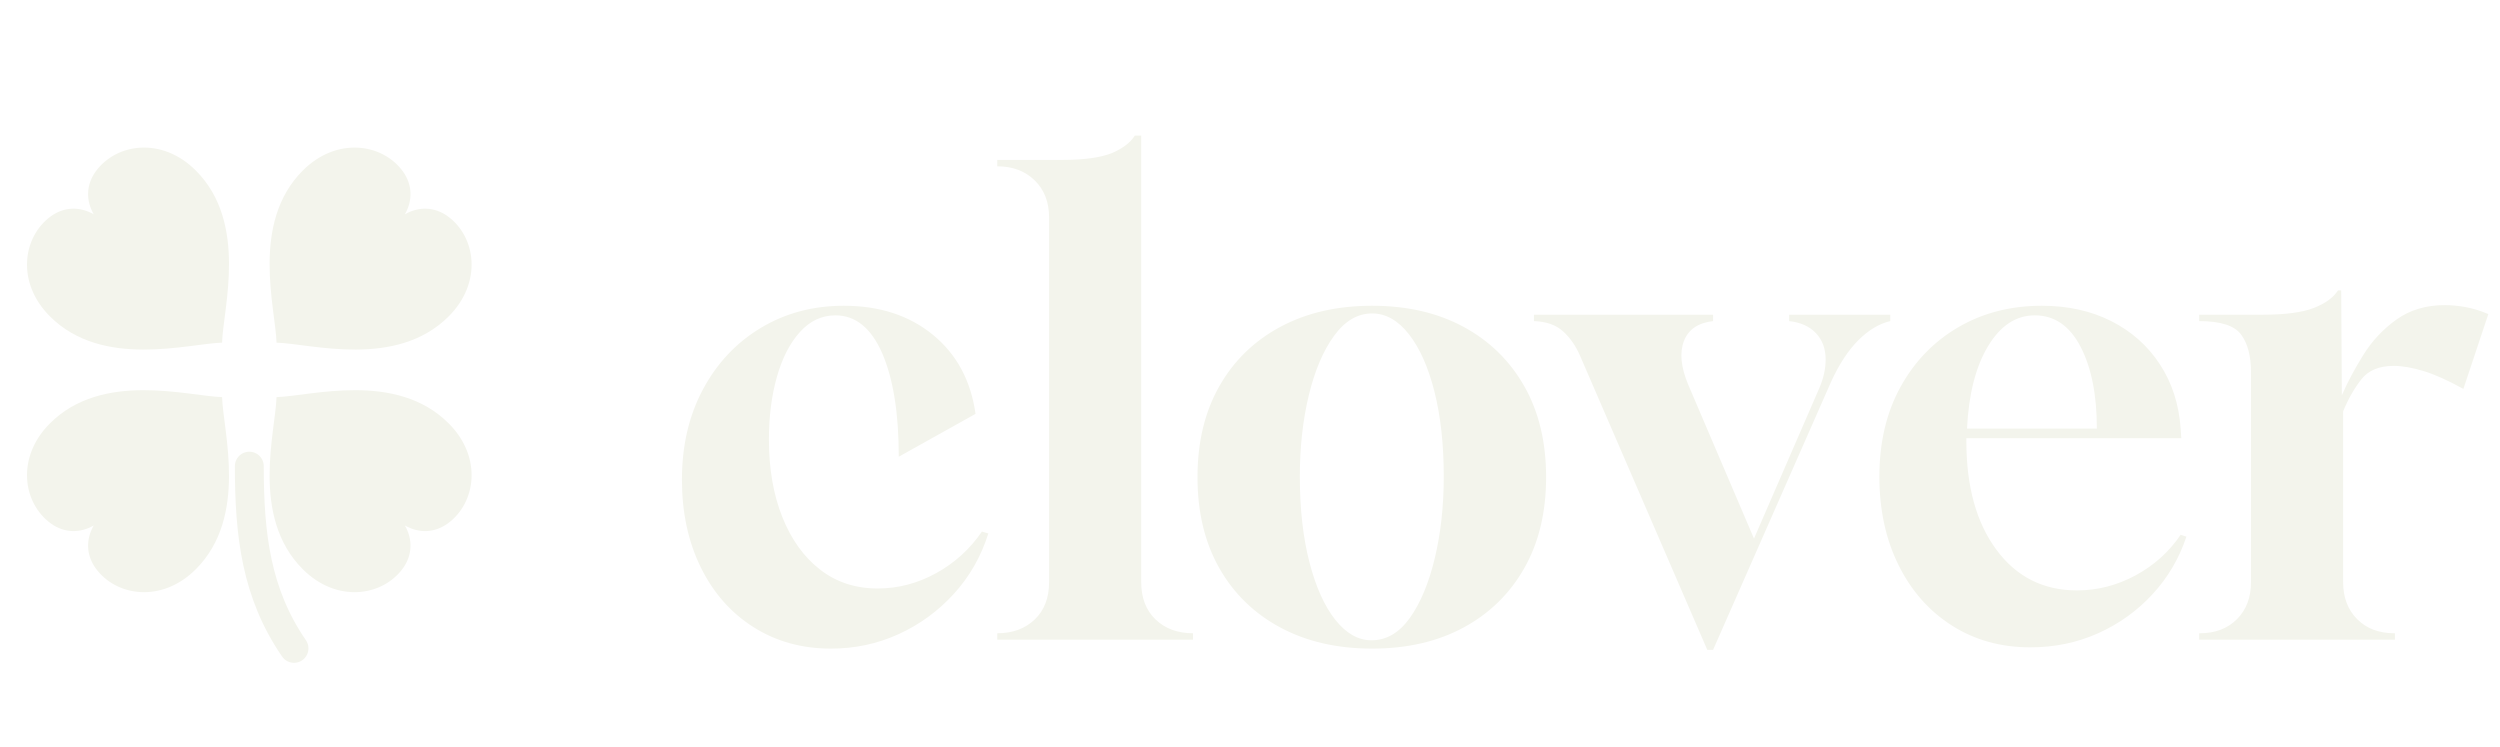
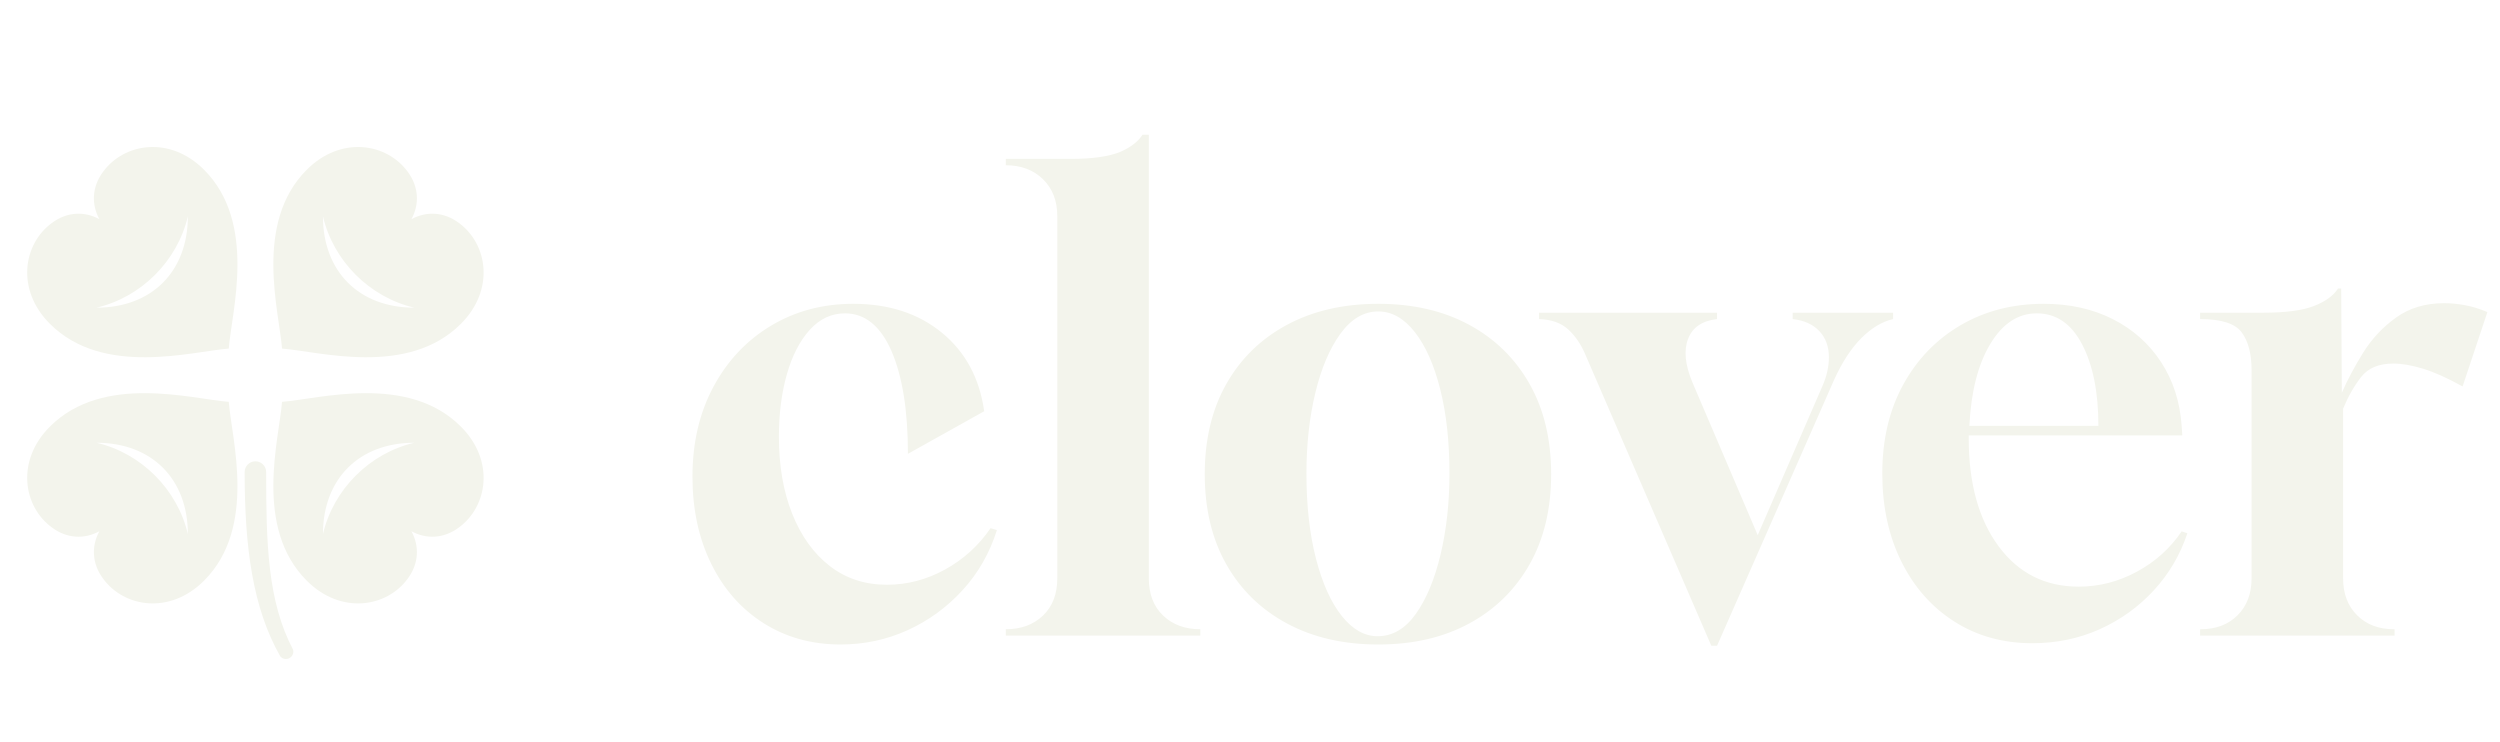
- <svg xmlns="http://www.w3.org/2000/svg" viewBox="0 0 469 140" width="469" height="140" role="img">
-   <g transform="translate(-17.73 10.05) scale(1.29)">
-     <path fill="#F3F4EC" transform="rotate(45 50 46) translate(50 40.4)" d="M0 0C-3.6-3.4-15-9.6-15-20.4C-15-27.4-9.6-31.4-4.6-30.6C-2.2-30.2-.6-28.6 0-26.4C.6-28.6 2.2-30.2 4.6-30.6C9.6-31.4 15-27.4 15-20.4C15-9.6 3.6-3.4 0 0Z" />
-     <path fill="#F3F4EC" transform="rotate(135 50 46) translate(50 40.4)" d="M0 0C-3.6-3.4-15-9.6-15-20.4C-15-27.4-9.6-31.4-4.6-30.6C-2.2-30.2-.6-28.6 0-26.4C.6-28.6 2.2-30.2 4.6-30.6C9.6-31.4 15-27.4 15-20.4C15-9.6 3.6-3.4 0 0Z" />
-     <path fill="#F3F4EC" transform="rotate(225 50 46) translate(50 40.4)" d="M0 0C-3.6-3.4-15-9.6-15-20.4C-15-27.4-9.6-31.4-4.6-30.6C-2.2-30.2-.6-28.6 0-26.4C.6-28.6 2.2-30.2 4.6-30.6C9.6-31.4 15-27.4 15-20.4C15-9.6 3.6-3.4 0 0Z" />
-     <path fill="#F3F4EC" transform="rotate(315 50 46) translate(50 40.4)" d="M0 0C-3.6-3.4-15-9.6-15-20.4C-15-27.4-9.6-31.4-4.6-30.6C-2.2-30.2-.6-28.6 0-26.4C.6-28.6 2.2-30.2 4.6-30.6C9.6-31.4 15-27.4 15-20.4C15-9.6 3.6-3.4 0 0Z" />
-     <path fill="none" stroke="#F3F4EC" stroke-width="4.2" stroke-linecap="round" d="M50 60C50 70 51 78.5 56.5 86.5" />
+ <svg xmlns="http://www.w3.org/2000/svg" viewBox="0 0 472 140" width="472" height="140" role="img">
+   <g transform="translate(-15.28 12.42) scale(1.27)">
+     <path fill="#F3F4EC" fill-rule="evenodd" transform="rotate(45 50 46) translate(50 40.4)" d="M0 0C-4.2-3.6-16.2-10.2-16.2-21.4C-16.2-28.6-10.6-32.6-5.4-31.8C-2.6-31.4-.7-29.6 0-27.2C.7-29.6 2.6-31.4 5.4-31.8C10.6-32.6 16.2-28.6 16.2-21.4C16.2-10.2 4.2-3.6 0 0ZM-9.6-18.2C-3.8-12.4 3.8-12.4 9.6-18.2C3.8-14.6-3.8-14.6-9.6-18.2Z" />
+     <path fill="#F3F4EC" fill-rule="evenodd" transform="rotate(135 50 46) translate(50 40.4)" d="M0 0C-4.2-3.6-16.2-10.2-16.2-21.4C-16.2-28.6-10.6-32.6-5.4-31.8C-2.6-31.4-.7-29.6 0-27.2C.7-29.6 2.6-31.4 5.4-31.8C10.6-32.6 16.2-28.6 16.2-21.4C16.2-10.2 4.2-3.6 0 0ZM-9.6-18.2C-3.8-12.4 3.8-12.4 9.6-18.2C3.8-14.6-3.8-14.6-9.6-18.2Z" />
+     <path fill="#F3F4EC" fill-rule="evenodd" transform="rotate(225 50 46) translate(50 40.4)" d="M0 0C-4.2-3.6-16.2-10.2-16.2-21.4C-16.2-28.6-10.6-32.6-5.4-31.8C-2.6-31.4-.7-29.6 0-27.2C.7-29.6 2.6-31.4 5.4-31.8C10.6-32.6 16.2-28.6 16.2-21.4C16.2-10.2 4.2-3.6 0 0ZM-9.6-18.2C-3.8-12.4 3.8-12.4 9.6-18.2C3.8-14.6-3.8-14.6-9.6-18.2Z" />
+     <path fill="#F3F4EC" fill-rule="evenodd" transform="rotate(315 50 46) translate(50 40.4)" d="M0 0C-4.2-3.6-16.2-10.2-16.2-21.4C-16.2-28.6-10.6-32.6-5.4-31.8C-2.6-31.4-.7-29.6 0-27.2C.7-29.6 2.6-31.4 5.4-31.8C10.6-32.6 16.2-28.6 16.2-21.4C16.2-10.2 4.2-3.6 0 0ZM-9.6-18.2C-3.8-12.4 3.8-12.4 9.6-18.2C3.8-14.6-3.8-14.6-9.6-18.2Z" />
+     <path fill="#F3F4EC" d="M48.4 60.4A1.6 1.6 0 0 1 51.6 60.4C51.6 71 51.8 79.6 55.6 86.8A1.1 1.1 0 0 1 53.7 87.8C49.6 80.6 48.4 71.6 48.4 60.4Z" />
  </g>
-   <path fill="#F3F4EC" d="M155.89 121.68Q147.73 121.68 141.37 117.66Q135.01 113.64 131.47 106.44Q127.93 99.24 127.93 90.0Q127.93 80.4 131.89 73.02Q135.85 65.64 142.75 61.5Q149.65 57.36 158.29 57.36Q168.37 57.36 175.03 62.82Q181.69 68.28 183.01 77.64L168.61 85.68Q168.61 73.44 165.49 66.24Q162.37 59.16 156.73 59.16Q152.89 59.16 150.07 62.28Q147.25 65.4 145.75 70.68Q144.25 75.96 144.25 82.44Q144.25 90.72 146.77 97.02Q149.29 103.32 153.85 106.86Q158.41 110.4 164.65 110.4Q170.41 110.4 175.63 107.52Q180.85 104.64 184.21 99.72L185.41 100.08Q183.37 106.56 178.93 111.42Q174.49 116.28 168.55 118.98Q162.61 121.68 155.89 121.68ZM187.09 120.0V118.8Q191.41 118.8 194.11 116.22Q196.81 113.64 196.81 109.2V40.8Q196.81 36.48 194.11 33.84Q191.41 31.2 187.09 31.2V30.0H199.33Q205.45 30.0 208.69 28.68Q211.69 27.36 212.89 25.44H214.09V109.2Q214.09 113.64 216.79 116.22Q219.49 118.8 223.81 118.8V120.0ZM257.41 121.68Q247.57 121.68 240.19 117.72Q232.81 113.76 228.73 106.56Q224.65 99.36 224.65 89.52Q224.65 79.68 228.73 72.48Q232.81 65.28 240.19 61.32Q247.57 57.36 257.41 57.36Q267.25 57.36 274.57 61.32Q281.89 65.28 285.97 72.48Q290.05 79.68 290.05 89.52Q290.05 99.36 285.97 106.56Q281.89 113.76 274.57 117.72Q267.25 121.68 257.41 121.68ZM257.29 120.12Q261.49 120.12 264.49 115.92Q267.49 111.72 269.17 104.7Q270.85 97.68 270.85 89.4Q270.85 80.4 269.11 73.5Q267.37 66.6 264.31 62.7Q261.25 58.8 257.41 58.8Q253.33 58.8 250.27 63.0Q247.21 67.2 245.53 74.16Q243.85 81.12 243.85 89.4Q243.85 98.52 245.65 105.48Q247.45 112.44 250.51 116.28Q253.57 120.12 257.29 120.12ZM320.29 121.92 296.41 66.72Q295.21 63.96 293.23 62.16Q291.25 60.36 287.77 60.24V59.04H321.37V60.24Q317.17 60.72 315.91 63.96Q314.65 67.2 316.69 72.12L329.05 101.04L341.29 72.84Q342.49 70.08 342.49 67.44Q342.49 64.44 340.69 62.52Q338.89 60.6 335.65 60.24V59.04H354.61V60.24Q351.49 60.96 348.61 63.84Q345.73 66.72 343.45 71.76L321.37 121.92ZM380.89 121.44Q372.61 121.44 366.19 117.36Q359.77 113.28 356.17 106.02Q352.57 98.76 352.57 89.4Q352.57 79.8 356.53 72.6Q360.49 65.4 367.39 61.38Q374.29 57.36 383.05 57.36Q390.37 57.36 396.07 60.24Q401.77 63.12 405.19 68.34Q408.61 73.56 409.09 80.4L409.21 82.2H368.89V82.8Q368.89 95.52 374.53 103.14Q380.17 110.76 389.65 110.76Q395.41 110.76 400.63 107.94Q405.85 105.12 409.09 100.32L410.17 100.68Q408.13 106.8 403.81 111.48Q399.49 116.16 393.61 118.8Q387.73 121.44 380.89 121.44ZM369.01 80.4H393.37Q393.37 70.92 390.31 65.04Q387.25 59.16 381.73 59.16Q376.45 59.16 372.97 64.92Q369.49 70.68 369.01 80.4ZM412.57 120.0V118.8H412.69Q417.01 118.8 419.65 116.16Q422.29 113.52 422.29 109.2V69.84Q422.29 65.28 420.43 62.76Q418.57 60.24 412.57 60.24V59.04H424.45Q430.81 59.04 434.05 57.78Q437.29 56.52 438.61 54.48H439.21L439.33 74.16Q440.89 70.56 443.35 66.6Q445.81 62.64 449.59 59.94Q453.37 57.24 458.65 57.24Q460.45 57.24 462.49 57.6Q464.53 57.96 466.81 58.92L462.13 72.96Q457.81 70.56 454.63 69.6Q451.45 68.64 449.05 68.64Q444.97 68.64 442.99 71.16Q441.01 73.68 439.57 77.16V109.2Q439.57 113.52 442.21 116.16Q444.85 118.8 449.17 118.8H449.29V120.0Z" />
+   <path fill="#F3F4EC" d="M158.697 121.68Q150.537 121.68 144.177 117.66Q137.817 113.64 134.277 106.44Q130.737 99.24 130.737 90.0Q130.737 80.4 134.697 73.02Q138.657 65.64 145.557 61.5Q152.457 57.36 161.097 57.36Q171.177 57.36 177.837 62.82Q184.497 68.28 185.817 77.64L171.417 85.68Q171.417 73.44 168.297 66.24Q165.177 59.16 159.537 59.16Q155.697 59.16 152.877 62.28Q150.057 65.4 148.557 70.68Q147.057 75.96 147.057 82.44Q147.057 90.72 149.577 97.02Q152.097 103.32 156.657 106.86Q161.217 110.4 167.457 110.4Q173.217 110.4 178.437 107.52Q183.657 104.64 187.017 99.72L188.217 100.08Q186.177 106.56 181.737 111.42Q177.297 116.28 171.357 118.98Q165.417 121.68 158.697 121.68ZM189.897 120.0V118.8Q194.217 118.8 196.917 116.22Q199.617 113.64 199.617 109.2V40.8Q199.617 36.48 196.917 33.84Q194.217 31.2 189.897 31.2V30.0H202.137Q208.257 30.0 211.497 28.68Q214.497 27.36 215.697 25.44H216.897V109.2Q216.897 113.64 219.597 116.22Q222.297 118.8 226.617 118.8V120.0ZM260.217 121.68Q250.377 121.68 242.997 117.72Q235.617 113.76 231.537 106.56Q227.457 99.36 227.457 89.52Q227.457 79.68 231.537 72.48Q235.617 65.28 242.997 61.32Q250.377 57.36 260.217 57.36Q270.057 57.36 277.377 61.32Q284.697 65.28 288.777 72.48Q292.857 79.68 292.857 89.52Q292.857 99.36 288.777 106.56Q284.697 113.76 277.377 117.72Q270.057 121.68 260.217 121.68ZM260.097 120.12Q264.297 120.12 267.297 115.92Q270.297 111.72 271.977 104.7Q273.657 97.68 273.657 89.4Q273.657 80.4 271.917 73.5Q270.177 66.6 267.117 62.7Q264.057 58.8 260.217 58.8Q256.137 58.8 253.077 63.0Q250.017 67.2 248.337 74.16Q246.657 81.12 246.657 89.4Q246.657 98.52 248.457 105.48Q250.257 112.44 253.317 116.28Q256.377 120.12 260.097 120.12ZM323.097 121.92 299.217 66.72Q298.017 63.96 296.037 62.16Q294.057 60.36 290.577 60.24V59.04H324.177V60.24Q319.977 60.72 318.717 63.96Q317.457 67.2 319.497 72.12L331.857 101.04L344.097 72.84Q345.297 70.08 345.297 67.44Q345.297 64.44 343.497 62.52Q341.697 60.6 338.457 60.24V59.04H357.417V60.24Q354.297 60.96 351.417 63.84Q348.537 66.72 346.257 71.76L324.177 121.92ZM383.697 121.44Q375.417 121.44 368.997 117.36Q362.577 113.28 358.977 106.02Q355.377 98.76 355.377 89.4Q355.377 79.8 359.337 72.6Q363.297 65.4 370.197 61.38Q377.097 57.36 385.857 57.36Q393.177 57.36 398.877 60.24Q404.577 63.12 407.997 68.34Q411.417 73.56 411.897 80.4L412.017 82.2H371.697V82.8Q371.697 95.52 377.337 103.14Q382.977 110.76 392.457 110.76Q398.217 110.76 403.437 107.94Q408.657 105.12 411.897 100.32L412.977 100.68Q410.937 106.8 406.617 111.48Q402.297 116.16 396.417 118.8Q390.537 121.44 383.697 121.44ZM371.817 80.4H396.177Q396.177 70.92 393.117 65.04Q390.057 59.16 384.537 59.16Q379.257 59.16 375.777 64.92Q372.297 70.68 371.817 80.4ZM415.377 120.0V118.8H415.497Q419.817 118.8 422.457 116.16Q425.097 113.52 425.097 109.2V69.84Q425.097 65.28 423.237 62.76Q421.377 60.24 415.377 60.24V59.04H427.257Q433.617 59.04 436.857 57.78Q440.097 56.52 441.417 54.48H442.017L442.137 74.16Q443.697 70.56 446.157 66.6Q448.617 62.64 452.397 59.94Q456.177 57.24 461.457 57.24Q463.257 57.24 465.297 57.6Q467.337 57.96 469.617 58.92L464.937 72.96Q460.617 70.56 457.437 69.6Q454.257 68.64 451.857 68.64Q447.777 68.64 445.797 71.16Q443.817 73.68 442.377 77.16V109.2Q442.377 113.52 445.017 116.16Q447.657 118.8 451.977 118.8H452.097V120.0Z" />
</svg>
